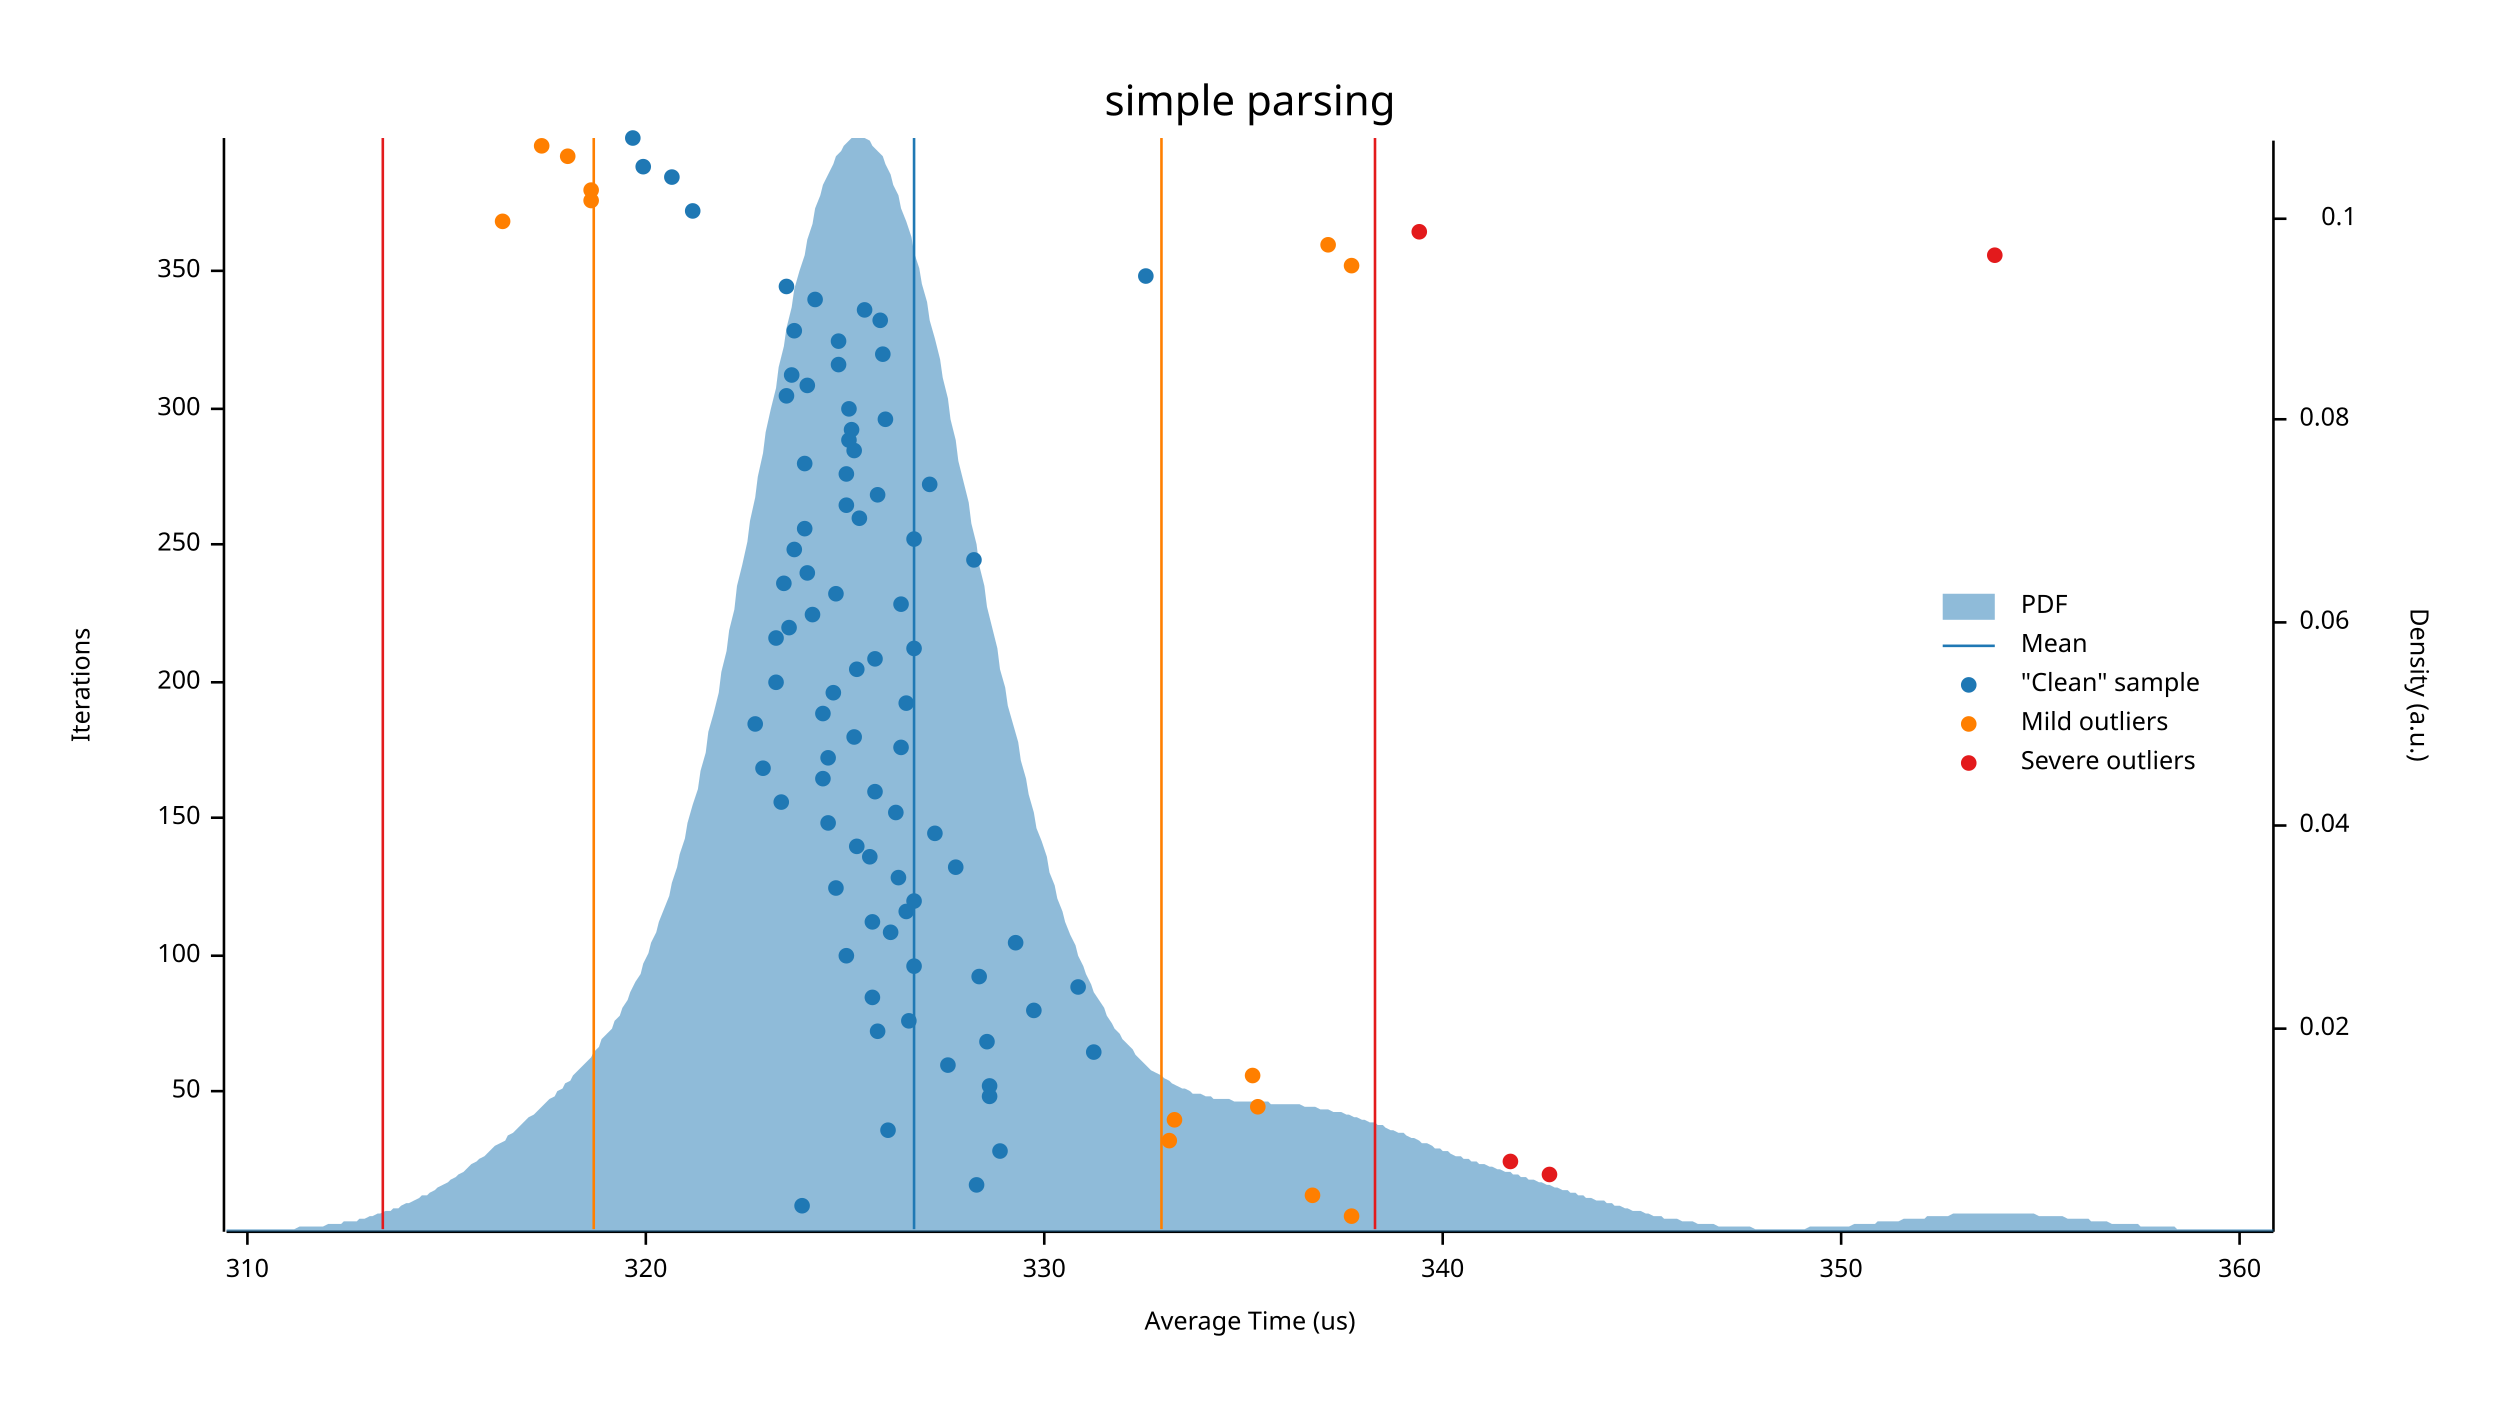
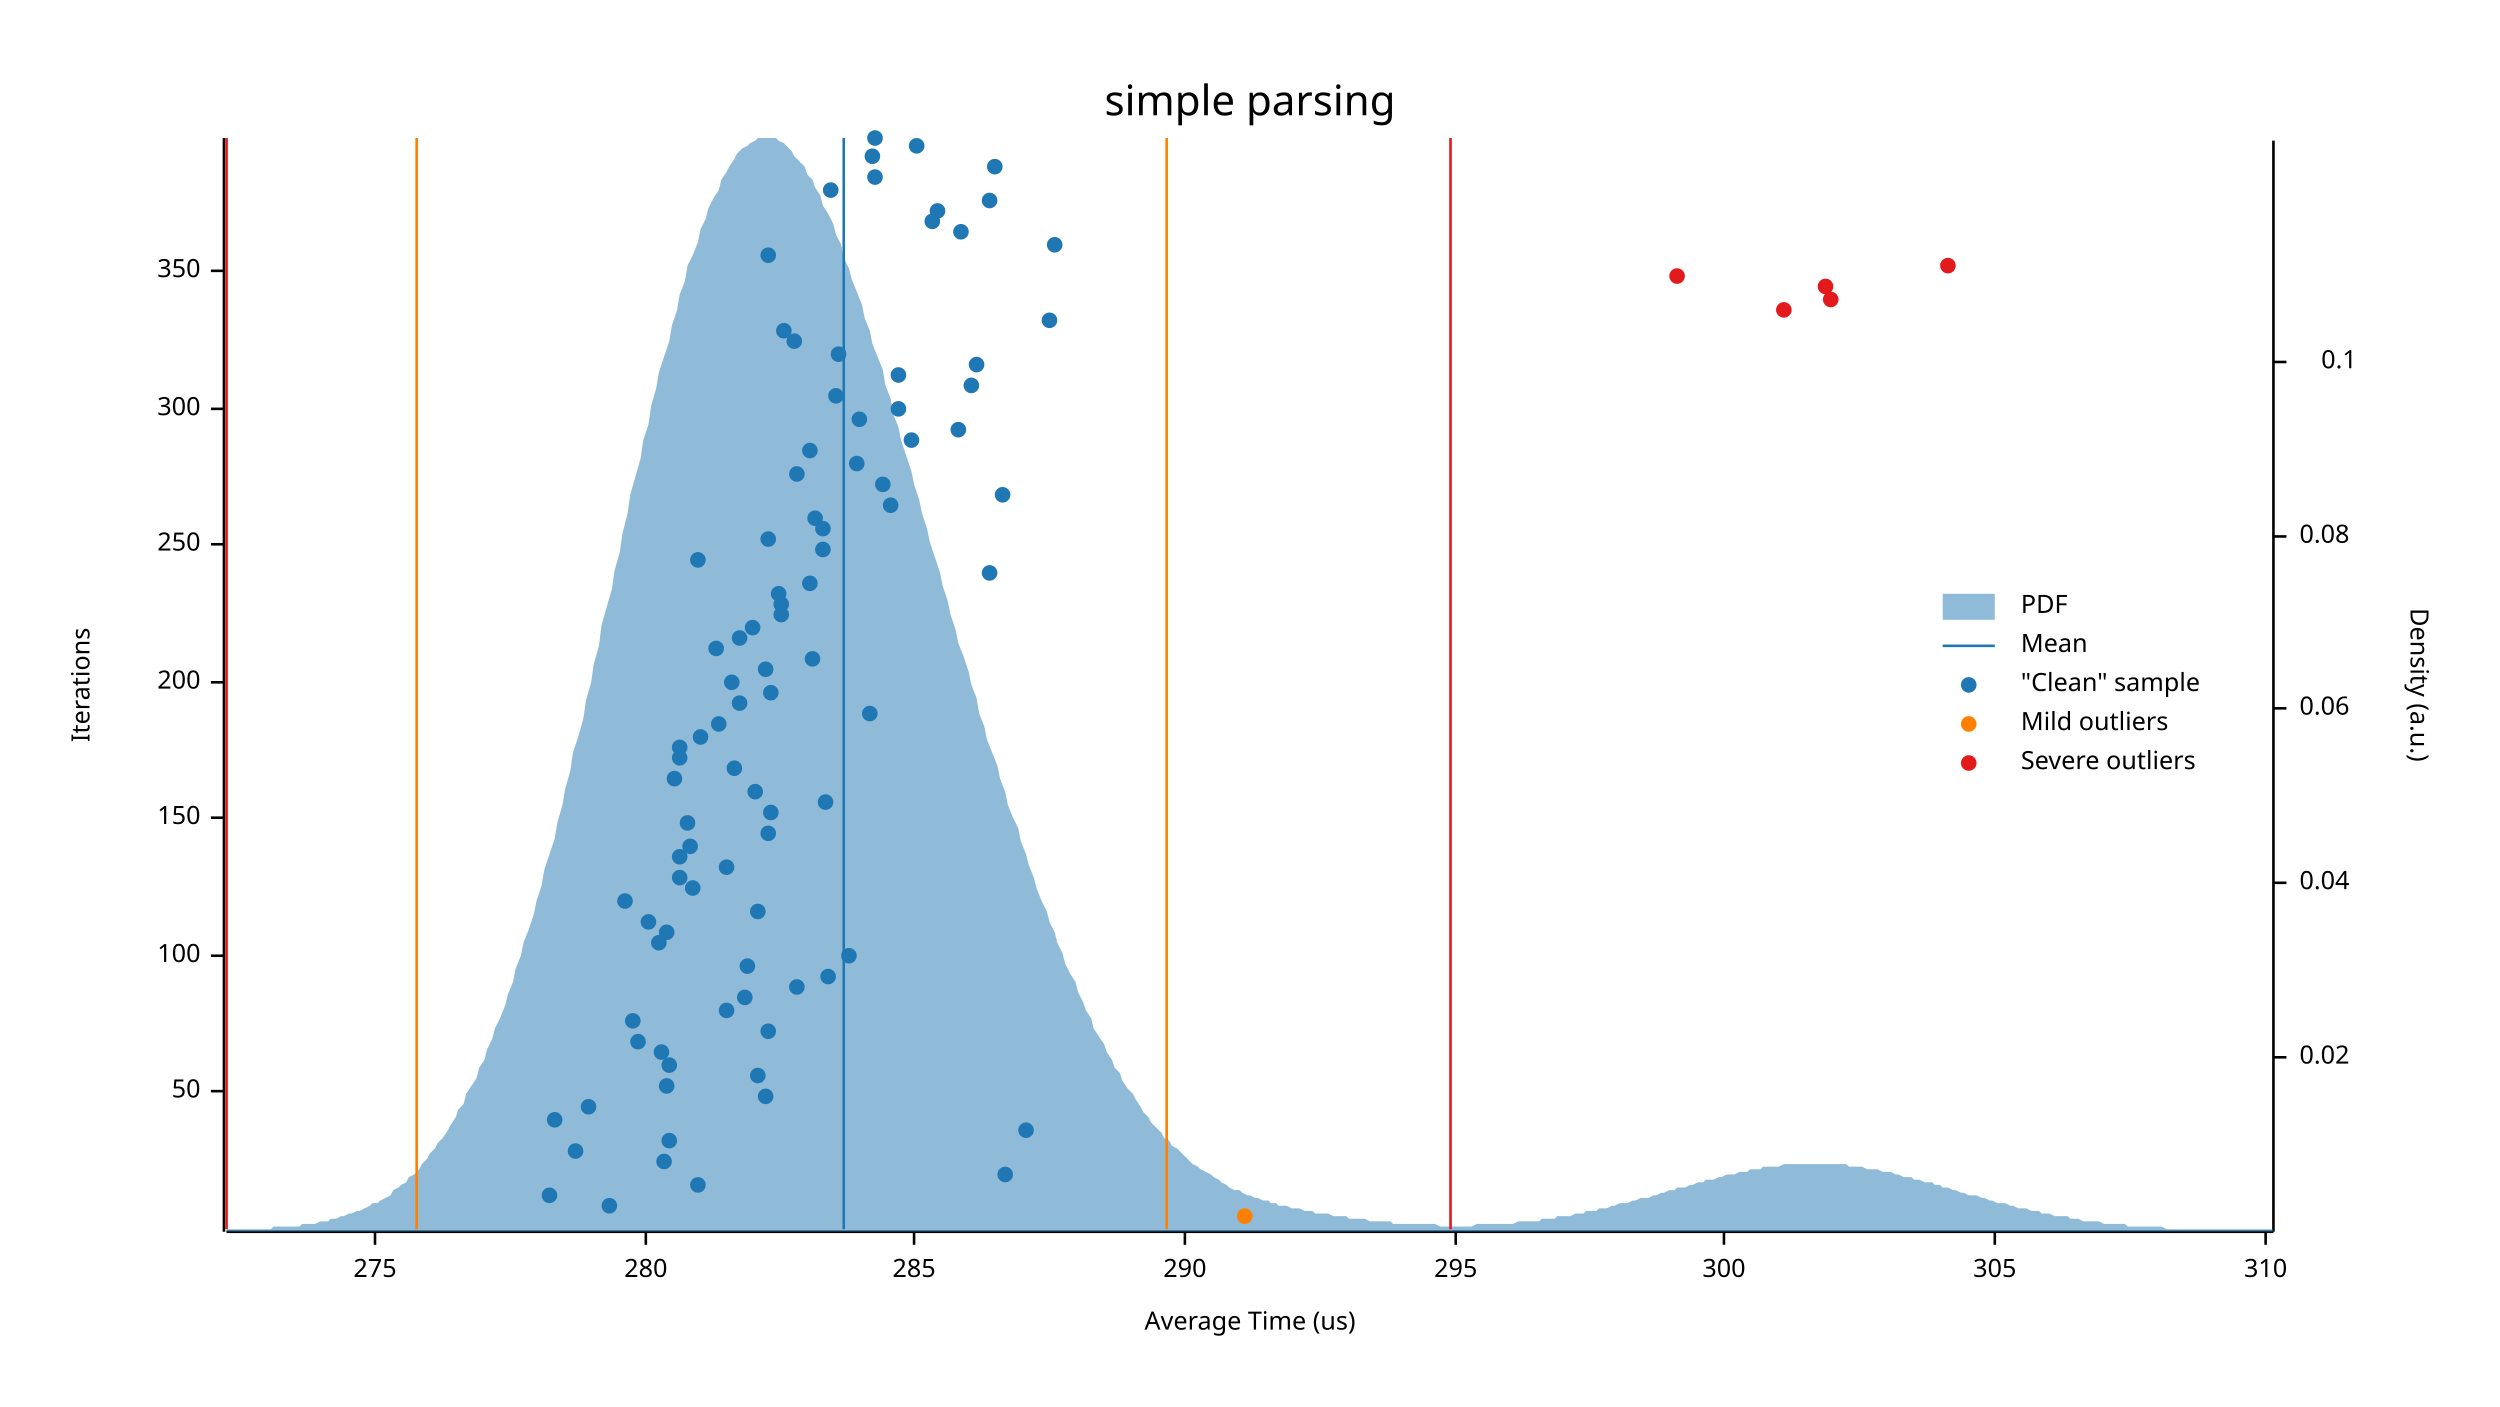
<svg xmlns="http://www.w3.org/2000/svg" width="960" height="540">
  <text x="480" y="32" dy="0.76em" text-anchor="middle" font-family="sans-serif" font-size="16.129" opacity="1" fill="#000000">
simple parsing
</text>
  <text x="27" y="263" dy="0.76em" text-anchor="middle" font-family="sans-serif" font-size="9.677" opacity="1" fill="#000000" transform="rotate(270, 27, 263)">
Iterations
</text>
  <text x="480" y="513" dy="-0.5ex" text-anchor="middle" font-family="sans-serif" font-size="9.677" opacity="1" fill="#000000">
Average Time (us)
</text>
  <polyline fill="none" opacity="1" stroke="#000000" stroke-width="1" points="86,53 86,473 " />
  <text x="77" y="419" dy="0.5ex" text-anchor="end" font-family="sans-serif" font-size="9.677" opacity="1" fill="#000000">
50
</text>
  <polyline fill="none" opacity="1" stroke="#000000" stroke-width="1" points="81,419 86,419 " />
  <text x="77" y="367" dy="0.5ex" text-anchor="end" font-family="sans-serif" font-size="9.677" opacity="1" fill="#000000">
100
</text>
  <polyline fill="none" opacity="1" stroke="#000000" stroke-width="1" points="81,367 86,367 " />
  <text x="77" y="314" dy="0.5ex" text-anchor="end" font-family="sans-serif" font-size="9.677" opacity="1" fill="#000000">
150
</text>
  <polyline fill="none" opacity="1" stroke="#000000" stroke-width="1" points="81,314 86,314 " />
  <text x="77" y="262" dy="0.5ex" text-anchor="end" font-family="sans-serif" font-size="9.677" opacity="1" fill="#000000">
200
</text>
  <polyline fill="none" opacity="1" stroke="#000000" stroke-width="1" points="81,262 86,262 " />
  <text x="77" y="209" dy="0.5ex" text-anchor="end" font-family="sans-serif" font-size="9.677" opacity="1" fill="#000000">
250
</text>
  <polyline fill="none" opacity="1" stroke="#000000" stroke-width="1" points="81,209 86,209 " />
  <text x="77" y="157" dy="0.5ex" text-anchor="end" font-family="sans-serif" font-size="9.677" opacity="1" fill="#000000">
300
</text>
  <polyline fill="none" opacity="1" stroke="#000000" stroke-width="1" points="81,157 86,157 " />
  <text x="77" y="104" dy="0.5ex" text-anchor="end" font-family="sans-serif" font-size="9.677" opacity="1" fill="#000000">
350
</text>
  <polyline fill="none" opacity="1" stroke="#000000" stroke-width="1" points="81,104 86,104 " />
  <polyline fill="none" opacity="1" stroke="#000000" stroke-width="1" points="87,473 873,473 " />
-   <text x="95" y="483" dy="0.76em" text-anchor="middle" font-family="sans-serif" font-size="9.677" opacity="1" fill="#000000">
+   <text x="144" y="483" dy="0.76em" text-anchor="middle" font-family="sans-serif" font-size="9.677" opacity="1" fill="#000000">
+ 275
+ </text>
+   <polyline fill="none" opacity="1" stroke="#000000" stroke-width="1" points="144,473 144,478 " />
+   <text x="248" y="483" dy="0.76em" text-anchor="middle" font-family="sans-serif" font-size="9.677" opacity="1" fill="#000000">
+ 280
+ </text>
+   <polyline fill="none" opacity="1" stroke="#000000" stroke-width="1" points="248,473 248,478 " />
+   <text x="351" y="483" dy="0.76em" text-anchor="middle" font-family="sans-serif" font-size="9.677" opacity="1" fill="#000000">
+ 285
+ </text>
+   <polyline fill="none" opacity="1" stroke="#000000" stroke-width="1" points="351,473 351,478 " />
+   <text x="455" y="483" dy="0.76em" text-anchor="middle" font-family="sans-serif" font-size="9.677" opacity="1" fill="#000000">
+ 290
+ </text>
+   <polyline fill="none" opacity="1" stroke="#000000" stroke-width="1" points="455,473 455,478 " />
+   <text x="559" y="483" dy="0.76em" text-anchor="middle" font-family="sans-serif" font-size="9.677" opacity="1" fill="#000000">
+ 295
+ </text>
+   <polyline fill="none" opacity="1" stroke="#000000" stroke-width="1" points="559,473 559,478 " />
+   <text x="662" y="483" dy="0.76em" text-anchor="middle" font-family="sans-serif" font-size="9.677" opacity="1" fill="#000000">
+ 300
+ </text>
+   <polyline fill="none" opacity="1" stroke="#000000" stroke-width="1" points="662,473 662,478 " />
+   <text x="766" y="483" dy="0.76em" text-anchor="middle" font-family="sans-serif" font-size="9.677" opacity="1" fill="#000000">
+ 305
+ </text>
+   <polyline fill="none" opacity="1" stroke="#000000" stroke-width="1" points="766,473 766,478 " />
+   <text x="870" y="483" dy="0.76em" text-anchor="middle" font-family="sans-serif" font-size="9.677" opacity="1" fill="#000000">
310
</text>
-   <polyline fill="none" opacity="1" stroke="#000000" stroke-width="1" points="95,473 95,478 " />
-   <text x="248" y="483" dy="0.76em" text-anchor="middle" font-family="sans-serif" font-size="9.677" opacity="1" fill="#000000">
- 320
- </text>
-   <polyline fill="none" opacity="1" stroke="#000000" stroke-width="1" points="248,473 248,478 " />
-   <text x="401" y="483" dy="0.76em" text-anchor="middle" font-family="sans-serif" font-size="9.677" opacity="1" fill="#000000">
- 330
- </text>
-   <polyline fill="none" opacity="1" stroke="#000000" stroke-width="1" points="401,473 401,478 " />
-   <text x="554" y="483" dy="0.76em" text-anchor="middle" font-family="sans-serif" font-size="9.677" opacity="1" fill="#000000">
- 340
- </text>
-   <polyline fill="none" opacity="1" stroke="#000000" stroke-width="1" points="554,473 554,478 " />
-   <text x="707" y="483" dy="0.76em" text-anchor="middle" font-family="sans-serif" font-size="9.677" opacity="1" fill="#000000">
- 350
- </text>
-   <polyline fill="none" opacity="1" stroke="#000000" stroke-width="1" points="707,473 707,478 " />
-   <text x="860" y="483" dy="0.76em" text-anchor="middle" font-family="sans-serif" font-size="9.677" opacity="1" fill="#000000">
- 360
- </text>
-   <polyline fill="none" opacity="1" stroke="#000000" stroke-width="1" points="860,473 860,478 " />
+   <polyline fill="none" opacity="1" stroke="#000000" stroke-width="1" points="870,473 870,478 " />
  <text x="933" y="263" dy="0.76em" text-anchor="middle" font-family="sans-serif" font-size="9.677" opacity="1" fill="#000000" transform="rotate(90, 933, 263)">
Density (a.u.)
</text>
  <polyline fill="none" opacity="1" stroke="#000000" stroke-width="1" points="873,54 873,473 " />
-   <text x="883" y="395" dy="0.5ex" text-anchor="start" font-family="sans-serif" font-size="9.677" opacity="1" fill="#000000">
+   <text x="883" y="406" dy="0.5ex" text-anchor="start" font-family="sans-serif" font-size="9.677" opacity="1" fill="#000000">
0.02
</text>
-   <polyline fill="none" opacity="1" stroke="#000000" stroke-width="1" points="873,395 878,395 " />
-   <text x="883" y="317" dy="0.5ex" text-anchor="start" font-family="sans-serif" font-size="9.677" opacity="1" fill="#000000">
+   <polyline fill="none" opacity="1" stroke="#000000" stroke-width="1" points="873,406 878,406 " />
+   <text x="883" y="339" dy="0.5ex" text-anchor="start" font-family="sans-serif" font-size="9.677" opacity="1" fill="#000000">
0.04
</text>
-   <polyline fill="none" opacity="1" stroke="#000000" stroke-width="1" points="873,317 878,317 " />
-   <text x="883" y="239" dy="0.5ex" text-anchor="start" font-family="sans-serif" font-size="9.677" opacity="1" fill="#000000">
+   <polyline fill="none" opacity="1" stroke="#000000" stroke-width="1" points="873,339 878,339 " />
+   <text x="883" y="272" dy="0.5ex" text-anchor="start" font-family="sans-serif" font-size="9.677" opacity="1" fill="#000000">
0.06
</text>
-   <polyline fill="none" opacity="1" stroke="#000000" stroke-width="1" points="873,239 878,239 " />
-   <text x="883" y="161" dy="0.5ex" text-anchor="start" font-family="sans-serif" font-size="9.677" opacity="1" fill="#000000">
+   <polyline fill="none" opacity="1" stroke="#000000" stroke-width="1" points="873,272 878,272 " />
+   <text x="883" y="206" dy="0.5ex" text-anchor="start" font-family="sans-serif" font-size="9.677" opacity="1" fill="#000000">
0.08
</text>
-   <polyline fill="none" opacity="1" stroke="#000000" stroke-width="1" points="873,161 878,161 " />
-   <text x="905" y="84" dy="0.5ex" text-anchor="end" font-family="sans-serif" font-size="9.677" opacity="1" fill="#000000">
+   <polyline fill="none" opacity="1" stroke="#000000" stroke-width="1" points="873,206 878,206 " />
+   <text x="905" y="139" dy="0.5ex" text-anchor="end" font-family="sans-serif" font-size="9.677" opacity="1" fill="#000000">
0.1
</text>
-   <polyline fill="none" opacity="1" stroke="#000000" stroke-width="1" points="873,84 878,84 " />
-   <polygon opacity="0.5" fill="#1F78B4" points="87,472 88,472 90,472 91,472 93,472 94,472 96,472 98,472 99,472 101,472 102,472 104,472 105,472 107,472 109,472 110,472 112,472 113,472 115,471 116,471 118,471 120,471 121,471 123,471 124,471 126,470 127,470 129,470 131,470 132,469 134,469 135,469 137,469 138,468 140,468 142,467 143,467 145,466 146,466 148,465 150,465 151,464 153,464 154,463 156,462 157,462 159,461 161,460 162,459 164,459 165,458 167,457 168,456 170,455 172,454 173,453 175,452 176,451 178,450 179,449 181,447 183,446 184,445 186,444 187,443 189,441 190,440 192,439 194,438 195,436 197,435 198,434 200,432 201,431 203,429 205,428 206,427 208,425 209,424 211,422 213,421 214,419 216,418 217,416 219,415 220,413 222,411 224,409 225,408 227,406 228,404 230,402 231,399 233,397 235,395 236,392 238,390 239,387 241,384 242,381 244,377 246,374 247,370 249,366 250,362 252,358 253,354 255,349 257,344 258,339 260,333 261,328 263,322 264,316 266,309 268,303 269,296 271,289 272,281 274,274 276,266 277,258 279,250 280,242 282,234 283,225 285,217 287,208 288,200 290,191 291,183 293,174 294,166 296,157 298,149 299,141 301,133 302,126 304,118 305,111 307,104 309,98 310,92 312,86 313,80 315,75 316,71 318,67 320,63 321,60 323,58 324,56 326,54 327,53 329,53 331,53 332,53 334,54 335,56 337,58 339,60 340,63 342,67 343,71 345,75 346,80 348,85 350,91 351,97 353,103 354,109 356,116 357,123 359,130 361,138 362,145 364,153 365,161 367,169 368,177 370,185 372,193 373,201 375,209 376,217 378,225 379,233 381,241 383,249 384,257 386,264 387,271 389,278 391,285 392,292 394,299 395,305 397,312 398,318 400,323 402,329 403,335 405,340 406,345 408,350 409,354 411,359 413,363 414,367 416,371 417,374 419,378 420,381 422,384 424,387 425,390 427,393 428,395 430,397 431,399 433,401 435,403 436,405 438,407 439,408 441,410 442,411 444,412 446,413 447,414 449,415 450,416 452,417 454,418 455,418 457,419 458,420 460,420 461,420 463,421 465,421 466,422 468,422 469,422 471,422 472,422 474,423 476,423 477,423 479,423 480,423 482,423 483,423 485,423 487,423 488,424 490,424 491,424 493,424 494,424 496,424 498,424 499,424 501,425 502,425 504,425 505,425 507,426 509,426 510,426 512,427 513,427 515,427 517,428 518,428 520,429 521,429 523,430 524,430 526,431 528,431 529,432 531,432 532,433 534,434 535,434 537,435 539,435 540,436 542,437 543,437 545,438 546,439 548,439 550,440 551,441 553,441 554,442 556,442 557,443 559,444 561,444 562,445 564,445 565,446 567,446 568,447 570,447 572,448 573,448 575,449 576,449 578,450 580,450 581,451 583,451 584,452 586,452 587,453 589,453 591,454 592,454 594,455 595,455 597,456 598,456 600,457 602,457 603,458 605,458 606,459 608,459 609,460 611,460 613,461 614,461 616,461 617,462 619,462 620,463 622,463 624,464 625,464 627,465 628,465 630,465 632,466 633,466 635,467 636,467 638,467 639,468 641,468 643,468 644,468 646,469 647,469 649,469 650,469 652,470 654,470 655,470 657,470 658,470 660,471 661,471 663,471 665,471 666,471 668,471 669,471 671,471 672,471 674,472 676,472 677,472 679,472 680,472 682,472 683,472 685,472 687,472 688,472 690,472 691,472 693,472 695,471 696,471 698,471 699,471 701,471 702,471 704,471 706,471 707,471 709,471 710,471 712,470 713,470 715,470 717,470 718,470 720,470 721,469 723,469 724,469 726,469 728,469 729,469 731,468 732,468 734,468 735,468 737,468 739,468 740,467 742,467 743,467 745,467 746,467 748,467 750,466 751,466 753,466 754,466 756,466 758,466 759,466 761,466 762,466 764,466 765,466 767,466 769,466 770,466 772,466 773,466 775,466 776,466 778,466 780,466 781,466 783,467 784,467 786,467 787,467 789,467 791,467 792,467 794,468 795,468 797,468 798,468 800,468 802,468 803,469 805,469 806,469 808,469 809,469 811,470 813,470 814,470 816,470 817,470 819,470 821,470 822,471 824,471 825,471 827,471 828,471 830,471 832,471 833,471 835,471 836,472 838,472 839,472 841,472 843,472 844,472 846,472 847,472 849,472 850,472 852,472 854,472 855,472 857,472 858,472 860,472 861,472 863,472 865,472 866,472 868,472 869,472 871,472 873,472 873,473 87,473 " />
-   <polyline fill="none" opacity="1" stroke="#1F78B4" stroke-width="1" points="351,472 351,53 " />
-   <polyline fill="none" opacity="1" stroke="#FF7F00" stroke-width="1" points="228,472 228,53 " />
-   <polyline fill="none" opacity="1" stroke="#FF7F00" stroke-width="1" points="446,472 446,53 " />
-   <polyline fill="none" opacity="1" stroke="#E31A1C" stroke-width="1" points="147,472 147,53 " />
-   <polyline fill="none" opacity="1" stroke="#E31A1C" stroke-width="1" points="528,472 528,53 " />
-   <circle cx="308" cy="463" r="3" opacity="1" fill="#1F78B4" stroke="none" />
-   <circle cx="375" cy="455" r="3" opacity="1" fill="#1F78B4" stroke="none" />
-   <circle cx="384" cy="442" r="3" opacity="1" fill="#1F78B4" stroke="none" />
-   <circle cx="341" cy="434" r="3" opacity="1" fill="#1F78B4" stroke="none" />
-   <circle cx="380" cy="421" r="3" opacity="1" fill="#1F78B4" stroke="none" />
-   <circle cx="380" cy="417" r="3" opacity="1" fill="#1F78B4" stroke="none" />
-   <circle cx="364" cy="409" r="3" opacity="1" fill="#1F78B4" stroke="none" />
-   <circle cx="420" cy="404" r="3" opacity="1" fill="#1F78B4" stroke="none" />
-   <circle cx="379" cy="400" r="3" opacity="1" fill="#1F78B4" stroke="none" />
-   <circle cx="337" cy="396" r="3" opacity="1" fill="#1F78B4" stroke="none" />
-   <circle cx="349" cy="392" r="3" opacity="1" fill="#1F78B4" stroke="none" />
-   <circle cx="397" cy="388" r="3" opacity="1" fill="#1F78B4" stroke="none" />
-   <circle cx="335" cy="383" r="3" opacity="1" fill="#1F78B4" stroke="none" />
-   <circle cx="414" cy="379" r="3" opacity="1" fill="#1F78B4" stroke="none" />
-   <circle cx="376" cy="375" r="3" opacity="1" fill="#1F78B4" stroke="none" />
-   <circle cx="351" cy="371" r="3" opacity="1" fill="#1F78B4" stroke="none" />
-   <circle cx="325" cy="367" r="3" opacity="1" fill="#1F78B4" stroke="none" />
-   <circle cx="390" cy="362" r="3" opacity="1" fill="#1F78B4" stroke="none" />
-   <circle cx="342" cy="358" r="3" opacity="1" fill="#1F78B4" stroke="none" />
-   <circle cx="335" cy="354" r="3" opacity="1" fill="#1F78B4" stroke="none" />
-   <circle cx="348" cy="350" r="3" opacity="1" fill="#1F78B4" stroke="none" />
-   <circle cx="351" cy="346" r="3" opacity="1" fill="#1F78B4" stroke="none" />
-   <circle cx="321" cy="341" r="3" opacity="1" fill="#1F78B4" stroke="none" />
-   <circle cx="345" cy="337" r="3" opacity="1" fill="#1F78B4" stroke="none" />
-   <circle cx="367" cy="333" r="3" opacity="1" fill="#1F78B4" stroke="none" />
-   <circle cx="334" cy="329" r="3" opacity="1" fill="#1F78B4" stroke="none" />
-   <circle cx="329" cy="325" r="3" opacity="1" fill="#1F78B4" stroke="none" />
-   <circle cx="359" cy="320" r="3" opacity="1" fill="#1F78B4" stroke="none" />
-   <circle cx="318" cy="316" r="3" opacity="1" fill="#1F78B4" stroke="none" />
-   <circle cx="344" cy="312" r="3" opacity="1" fill="#1F78B4" stroke="none" />
-   <circle cx="300" cy="308" r="3" opacity="1" fill="#1F78B4" stroke="none" />
-   <circle cx="336" cy="304" r="3" opacity="1" fill="#1F78B4" stroke="none" />
-   <circle cx="316" cy="299" r="3" opacity="1" fill="#1F78B4" stroke="none" />
-   <circle cx="293" cy="295" r="3" opacity="1" fill="#1F78B4" stroke="none" />
-   <circle cx="318" cy="291" r="3" opacity="1" fill="#1F78B4" stroke="none" />
-   <circle cx="346" cy="287" r="3" opacity="1" fill="#1F78B4" stroke="none" />
-   <circle cx="328" cy="283" r="3" opacity="1" fill="#1F78B4" stroke="none" />
-   <circle cx="290" cy="278" r="3" opacity="1" fill="#1F78B4" stroke="none" />
-   <circle cx="316" cy="274" r="3" opacity="1" fill="#1F78B4" stroke="none" />
-   <circle cx="348" cy="270" r="3" opacity="1" fill="#1F78B4" stroke="none" />
-   <circle cx="320" cy="266" r="3" opacity="1" fill="#1F78B4" stroke="none" />
-   <circle cx="298" cy="262" r="3" opacity="1" fill="#1F78B4" stroke="none" />
-   <circle cx="329" cy="257" r="3" opacity="1" fill="#1F78B4" stroke="none" />
-   <circle cx="336" cy="253" r="3" opacity="1" fill="#1F78B4" stroke="none" />
-   <circle cx="351" cy="249" r="3" opacity="1" fill="#1F78B4" stroke="none" />
-   <circle cx="298" cy="245" r="3" opacity="1" fill="#1F78B4" stroke="none" />
-   <circle cx="303" cy="241" r="3" opacity="1" fill="#1F78B4" stroke="none" />
-   <circle cx="312" cy="236" r="3" opacity="1" fill="#1F78B4" stroke="none" />
-   <circle cx="346" cy="232" r="3" opacity="1" fill="#1F78B4" stroke="none" />
-   <circle cx="321" cy="228" r="3" opacity="1" fill="#1F78B4" stroke="none" />
-   <circle cx="301" cy="224" r="3" opacity="1" fill="#1F78B4" stroke="none" />
-   <circle cx="310" cy="220" r="3" opacity="1" fill="#1F78B4" stroke="none" />
-   <circle cx="374" cy="215" r="3" opacity="1" fill="#1F78B4" stroke="none" />
-   <circle cx="305" cy="211" r="3" opacity="1" fill="#1F78B4" stroke="none" />
-   <circle cx="351" cy="207" r="3" opacity="1" fill="#1F78B4" stroke="none" />
-   <circle cx="309" cy="203" r="3" opacity="1" fill="#1F78B4" stroke="none" />
-   <circle cx="330" cy="199" r="3" opacity="1" fill="#1F78B4" stroke="none" />
-   <circle cx="325" cy="194" r="3" opacity="1" fill="#1F78B4" stroke="none" />
-   <circle cx="337" cy="190" r="3" opacity="1" fill="#1F78B4" stroke="none" />
-   <circle cx="357" cy="186" r="3" opacity="1" fill="#1F78B4" stroke="none" />
-   <circle cx="325" cy="182" r="3" opacity="1" fill="#1F78B4" stroke="none" />
-   <circle cx="309" cy="178" r="3" opacity="1" fill="#1F78B4" stroke="none" />
-   <circle cx="328" cy="173" r="3" opacity="1" fill="#1F78B4" stroke="none" />
-   <circle cx="326" cy="169" r="3" opacity="1" fill="#1F78B4" stroke="none" />
-   <circle cx="327" cy="165" r="3" opacity="1" fill="#1F78B4" stroke="none" />
-   <circle cx="340" cy="161" r="3" opacity="1" fill="#1F78B4" stroke="none" />
-   <circle cx="326" cy="157" r="3" opacity="1" fill="#1F78B4" stroke="none" />
-   <circle cx="302" cy="152" r="3" opacity="1" fill="#1F78B4" stroke="none" />
-   <circle cx="310" cy="148" r="3" opacity="1" fill="#1F78B4" stroke="none" />
-   <circle cx="304" cy="144" r="3" opacity="1" fill="#1F78B4" stroke="none" />
-   <circle cx="322" cy="140" r="3" opacity="1" fill="#1F78B4" stroke="none" />
-   <circle cx="339" cy="136" r="3" opacity="1" fill="#1F78B4" stroke="none" />
-   <circle cx="322" cy="131" r="3" opacity="1" fill="#1F78B4" stroke="none" />
-   <circle cx="305" cy="127" r="3" opacity="1" fill="#1F78B4" stroke="none" />
-   <circle cx="338" cy="123" r="3" opacity="1" fill="#1F78B4" stroke="none" />
-   <circle cx="332" cy="119" r="3" opacity="1" fill="#1F78B4" stroke="none" />
-   <circle cx="313" cy="115" r="3" opacity="1" fill="#1F78B4" stroke="none" />
-   <circle cx="302" cy="110" r="3" opacity="1" fill="#1F78B4" stroke="none" />
-   <circle cx="440" cy="106" r="3" opacity="1" fill="#1F78B4" stroke="none" />
-   <circle cx="266" cy="81" r="3" opacity="1" fill="#1F78B4" stroke="none" />
-   <circle cx="258" cy="68" r="3" opacity="1" fill="#1F78B4" stroke="none" />
-   <circle cx="247" cy="64" r="3" opacity="1" fill="#1F78B4" stroke="none" />
-   <circle cx="243" cy="53" r="3" opacity="1" fill="#1F78B4" stroke="none" />
-   <circle cx="519" cy="467" r="3" opacity="1" fill="#FF7F00" stroke="none" />
-   <circle cx="504" cy="459" r="3" opacity="1" fill="#FF7F00" stroke="none" />
-   <circle cx="449" cy="438" r="3" opacity="1" fill="#FF7F00" stroke="none" />
-   <circle cx="451" cy="430" r="3" opacity="1" fill="#FF7F00" stroke="none" />
-   <circle cx="483" cy="425" r="3" opacity="1" fill="#FF7F00" stroke="none" />
-   <circle cx="481" cy="413" r="3" opacity="1" fill="#FF7F00" stroke="none" />
-   <circle cx="519" cy="102" r="3" opacity="1" fill="#FF7F00" stroke="none" />
-   <circle cx="510" cy="94" r="3" opacity="1" fill="#FF7F00" stroke="none" />
-   <circle cx="193" cy="85" r="3" opacity="1" fill="#FF7F00" stroke="none" />
-   <circle cx="227" cy="77" r="3" opacity="1" fill="#FF7F00" stroke="none" />
-   <circle cx="227" cy="73" r="3" opacity="1" fill="#FF7F00" stroke="none" />
-   <circle cx="218" cy="60" r="3" opacity="1" fill="#FF7F00" stroke="none" />
-   <circle cx="208" cy="56" r="3" opacity="1" fill="#FF7F00" stroke="none" />
-   <circle cx="595" cy="451" r="3" opacity="1" fill="#E31A1C" stroke="none" />
-   <circle cx="580" cy="446" r="3" opacity="1" fill="#E31A1C" stroke="none" />
-   <circle cx="766" cy="98" r="3" opacity="1" fill="#E31A1C" stroke="none" />
-   <circle cx="545" cy="89" r="3" opacity="1" fill="#E31A1C" stroke="none" />
+   <polyline fill="none" opacity="1" stroke="#000000" stroke-width="1" points="873,139 878,139 " />
+   <polygon opacity="0.5" fill="#1F78B4" points="87,472 88,472 90,472 91,472 93,472 94,472 96,472 98,472 99,472 101,472 102,472 104,472 105,471 107,471 109,471 110,471 112,471 113,471 115,471 116,470 118,470 120,470 121,470 123,469 124,469 126,469 127,468 129,468 131,467 132,467 134,466 135,466 137,465 138,465 140,464 142,463 143,462 145,462 146,461 148,460 150,459 151,457 153,456 154,455 156,454 157,452 159,451 161,449 162,447 164,445 165,443 167,441 168,439 170,437 172,434 173,432 175,429 176,426 178,424 179,420 181,417 183,414 184,410 186,407 187,403 189,399 190,395 192,391 194,386 195,382 197,377 198,372 200,367 201,362 203,357 205,351 206,346 208,340 209,334 211,328 213,322 214,316 216,309 217,303 219,296 220,289 222,283 224,276 225,269 227,262 228,255 230,248 231,240 233,233 235,226 236,219 238,212 239,205 241,197 242,190 244,183 246,176 247,169 249,163 250,156 252,149 253,143 255,137 257,131 258,125 260,119 261,113 263,108 264,102 266,98 268,93 269,88 271,84 272,80 274,76 276,73 277,69 279,66 280,64 282,61 283,59 285,57 287,56 288,55 290,54 291,53 293,53 294,53 296,53 298,53 299,54 301,55 302,56 304,58 305,60 307,62 309,64 310,67 312,69 313,72 315,75 316,79 318,82 320,86 321,90 323,94 324,99 326,103 327,107 329,112 331,117 332,122 334,127 335,132 337,137 339,142 340,148 342,153 343,159 345,164 346,169 348,175 350,181 351,186 353,192 354,197 356,203 357,208 359,214 361,220 362,225 364,231 365,236 367,242 368,247 370,252 372,258 373,263 375,268 376,274 378,279 379,284 381,289 383,294 384,299 386,304 387,309 389,314 391,318 392,323 394,328 395,332 397,337 398,341 400,346 402,350 403,354 405,358 406,362 408,366 409,370 411,374 413,377 414,381 416,385 417,388 419,391 420,395 422,398 424,401 425,404 427,407 428,410 430,412 431,415 433,418 435,420 436,422 438,425 439,427 441,429 442,431 444,433 446,435 447,437 449,438 450,440 452,441 454,443 455,444 457,446 458,447 460,448 461,449 463,450 465,451 466,452 468,453 469,454 471,455 472,456 474,457 476,457 477,458 479,459 480,459 482,460 483,460 485,461 487,461 488,462 490,462 491,463 493,463 494,463 496,464 498,464 499,464 501,465 502,465 504,465 505,466 507,466 509,466 510,466 512,467 513,467 515,467 517,467 518,468 520,468 521,468 523,468 524,468 526,469 528,469 529,469 531,469 532,469 534,469 535,470 537,470 539,470 540,470 542,470 543,470 545,470 546,470 548,470 550,470 551,470 553,471 554,471 556,471 557,471 559,471 561,471 562,471 564,471 565,471 567,470 568,470 570,470 572,470 573,470 575,470 576,470 578,470 580,470 581,470 583,469 584,469 586,469 587,469 589,469 591,469 592,468 594,468 595,468 597,468 598,467 600,467 602,467 603,467 605,466 606,466 608,466 609,465 611,465 613,465 614,464 616,464 617,464 619,463 620,463 622,462 624,462 625,462 627,461 628,461 630,460 632,460 633,460 635,459 636,459 638,458 639,458 641,457 643,457 644,456 646,456 647,456 649,455 650,455 652,454 654,454 655,453 657,453 658,453 660,452 661,452 663,451 665,451 666,451 668,450 669,450 671,450 672,449 674,449 676,449 677,448 679,448 680,448 682,448 683,448 685,447 687,447 688,447 690,447 691,447 693,447 695,447 696,447 698,447 699,447 701,447 702,447 704,447 706,447 707,447 709,447 710,448 712,448 713,448 715,448 717,449 718,449 720,449 721,449 723,450 724,450 726,450 728,451 729,451 731,452 732,452 734,452 735,453 737,453 739,454 740,454 742,454 743,455 745,455 746,456 748,456 750,457 751,457 753,458 754,458 756,459 758,459 759,459 761,460 762,460 764,461 765,461 767,462 769,462 770,462 772,463 773,463 775,464 776,464 778,464 780,465 781,465 783,465 784,466 786,466 787,466 789,467 791,467 792,467 794,467 795,468 797,468 798,468 800,469 802,469 803,469 805,469 806,469 808,470 809,470 811,470 813,470 814,470 816,470 817,471 819,471 821,471 822,471 824,471 825,471 827,471 828,471 830,471 832,472 833,472 835,472 836,472 838,472 839,472 841,472 843,472 844,472 846,472 847,472 849,472 850,472 852,472 854,472 855,472 857,472 858,472 860,472 861,472 863,472 865,472 866,472 868,472 869,472 871,472 873,472 873,473 87,473 " />
+   <polyline fill="none" opacity="1" stroke="#1F78B4" stroke-width="1" points="324,472 324,53 " />
+   <polyline fill="none" opacity="1" stroke="#FF7F00" stroke-width="1" points="160,472 160,53 " />
+   <polyline fill="none" opacity="1" stroke="#FF7F00" stroke-width="1" points="448,472 448,53 " />
+   <polyline fill="none" opacity="1" stroke="#E31A1C" stroke-width="1" points="87,472 87,53 " />
+   <polyline fill="none" opacity="1" stroke="#E31A1C" stroke-width="1" points="557,472 557,53 " />
+   <circle cx="234" cy="463" r="3" opacity="1" fill="#1F78B4" stroke="none" />
+   <circle cx="211" cy="459" r="3" opacity="1" fill="#1F78B4" stroke="none" />
+   <circle cx="268" cy="455" r="3" opacity="1" fill="#1F78B4" stroke="none" />
+   <circle cx="386" cy="451" r="3" opacity="1" fill="#1F78B4" stroke="none" />
+   <circle cx="255" cy="446" r="3" opacity="1" fill="#1F78B4" stroke="none" />
+   <circle cx="221" cy="442" r="3" opacity="1" fill="#1F78B4" stroke="none" />
+   <circle cx="257" cy="438" r="3" opacity="1" fill="#1F78B4" stroke="none" />
+   <circle cx="394" cy="434" r="3" opacity="1" fill="#1F78B4" stroke="none" />
+   <circle cx="213" cy="430" r="3" opacity="1" fill="#1F78B4" stroke="none" />
+   <circle cx="226" cy="425" r="3" opacity="1" fill="#1F78B4" stroke="none" />
+   <circle cx="294" cy="421" r="3" opacity="1" fill="#1F78B4" stroke="none" />
+   <circle cx="256" cy="417" r="3" opacity="1" fill="#1F78B4" stroke="none" />
+   <circle cx="291" cy="413" r="3" opacity="1" fill="#1F78B4" stroke="none" />
+   <circle cx="257" cy="409" r="3" opacity="1" fill="#1F78B4" stroke="none" />
+   <circle cx="254" cy="404" r="3" opacity="1" fill="#1F78B4" stroke="none" />
+   <circle cx="245" cy="400" r="3" opacity="1" fill="#1F78B4" stroke="none" />
+   <circle cx="295" cy="396" r="3" opacity="1" fill="#1F78B4" stroke="none" />
+   <circle cx="243" cy="392" r="3" opacity="1" fill="#1F78B4" stroke="none" />
+   <circle cx="279" cy="388" r="3" opacity="1" fill="#1F78B4" stroke="none" />
+   <circle cx="286" cy="383" r="3" opacity="1" fill="#1F78B4" stroke="none" />
+   <circle cx="306" cy="379" r="3" opacity="1" fill="#1F78B4" stroke="none" />
+   <circle cx="318" cy="375" r="3" opacity="1" fill="#1F78B4" stroke="none" />
+   <circle cx="287" cy="371" r="3" opacity="1" fill="#1F78B4" stroke="none" />
+   <circle cx="326" cy="367" r="3" opacity="1" fill="#1F78B4" stroke="none" />
+   <circle cx="253" cy="362" r="3" opacity="1" fill="#1F78B4" stroke="none" />
+   <circle cx="256" cy="358" r="3" opacity="1" fill="#1F78B4" stroke="none" />
+   <circle cx="249" cy="354" r="3" opacity="1" fill="#1F78B4" stroke="none" />
+   <circle cx="291" cy="350" r="3" opacity="1" fill="#1F78B4" stroke="none" />
+   <circle cx="240" cy="346" r="3" opacity="1" fill="#1F78B4" stroke="none" />
+   <circle cx="266" cy="341" r="3" opacity="1" fill="#1F78B4" stroke="none" />
+   <circle cx="261" cy="337" r="3" opacity="1" fill="#1F78B4" stroke="none" />
+   <circle cx="279" cy="333" r="3" opacity="1" fill="#1F78B4" stroke="none" />
+   <circle cx="261" cy="329" r="3" opacity="1" fill="#1F78B4" stroke="none" />
+   <circle cx="265" cy="325" r="3" opacity="1" fill="#1F78B4" stroke="none" />
+   <circle cx="295" cy="320" r="3" opacity="1" fill="#1F78B4" stroke="none" />
+   <circle cx="264" cy="316" r="3" opacity="1" fill="#1F78B4" stroke="none" />
+   <circle cx="296" cy="312" r="3" opacity="1" fill="#1F78B4" stroke="none" />
+   <circle cx="317" cy="308" r="3" opacity="1" fill="#1F78B4" stroke="none" />
+   <circle cx="290" cy="304" r="3" opacity="1" fill="#1F78B4" stroke="none" />
+   <circle cx="259" cy="299" r="3" opacity="1" fill="#1F78B4" stroke="none" />
+   <circle cx="282" cy="295" r="3" opacity="1" fill="#1F78B4" stroke="none" />
+   <circle cx="261" cy="291" r="3" opacity="1" fill="#1F78B4" stroke="none" />
+   <circle cx="261" cy="287" r="3" opacity="1" fill="#1F78B4" stroke="none" />
+   <circle cx="269" cy="283" r="3" opacity="1" fill="#1F78B4" stroke="none" />
+   <circle cx="276" cy="278" r="3" opacity="1" fill="#1F78B4" stroke="none" />
+   <circle cx="334" cy="274" r="3" opacity="1" fill="#1F78B4" stroke="none" />
+   <circle cx="284" cy="270" r="3" opacity="1" fill="#1F78B4" stroke="none" />
+   <circle cx="296" cy="266" r="3" opacity="1" fill="#1F78B4" stroke="none" />
+   <circle cx="281" cy="262" r="3" opacity="1" fill="#1F78B4" stroke="none" />
+   <circle cx="294" cy="257" r="3" opacity="1" fill="#1F78B4" stroke="none" />
+   <circle cx="312" cy="253" r="3" opacity="1" fill="#1F78B4" stroke="none" />
+   <circle cx="275" cy="249" r="3" opacity="1" fill="#1F78B4" stroke="none" />
+   <circle cx="284" cy="245" r="3" opacity="1" fill="#1F78B4" stroke="none" />
+   <circle cx="289" cy="241" r="3" opacity="1" fill="#1F78B4" stroke="none" />
+   <circle cx="300" cy="236" r="3" opacity="1" fill="#1F78B4" stroke="none" />
+   <circle cx="300" cy="232" r="3" opacity="1" fill="#1F78B4" stroke="none" />
+   <circle cx="299" cy="228" r="3" opacity="1" fill="#1F78B4" stroke="none" />
+   <circle cx="311" cy="224" r="3" opacity="1" fill="#1F78B4" stroke="none" />
+   <circle cx="380" cy="220" r="3" opacity="1" fill="#1F78B4" stroke="none" />
+   <circle cx="268" cy="215" r="3" opacity="1" fill="#1F78B4" stroke="none" />
+   <circle cx="316" cy="211" r="3" opacity="1" fill="#1F78B4" stroke="none" />
+   <circle cx="295" cy="207" r="3" opacity="1" fill="#1F78B4" stroke="none" />
+   <circle cx="316" cy="203" r="3" opacity="1" fill="#1F78B4" stroke="none" />
+   <circle cx="313" cy="199" r="3" opacity="1" fill="#1F78B4" stroke="none" />
+   <circle cx="342" cy="194" r="3" opacity="1" fill="#1F78B4" stroke="none" />
+   <circle cx="385" cy="190" r="3" opacity="1" fill="#1F78B4" stroke="none" />
+   <circle cx="339" cy="186" r="3" opacity="1" fill="#1F78B4" stroke="none" />
+   <circle cx="306" cy="182" r="3" opacity="1" fill="#1F78B4" stroke="none" />
+   <circle cx="329" cy="178" r="3" opacity="1" fill="#1F78B4" stroke="none" />
+   <circle cx="311" cy="173" r="3" opacity="1" fill="#1F78B4" stroke="none" />
+   <circle cx="350" cy="169" r="3" opacity="1" fill="#1F78B4" stroke="none" />
+   <circle cx="368" cy="165" r="3" opacity="1" fill="#1F78B4" stroke="none" />
+   <circle cx="330" cy="161" r="3" opacity="1" fill="#1F78B4" stroke="none" />
+   <circle cx="345" cy="157" r="3" opacity="1" fill="#1F78B4" stroke="none" />
+   <circle cx="321" cy="152" r="3" opacity="1" fill="#1F78B4" stroke="none" />
+   <circle cx="373" cy="148" r="3" opacity="1" fill="#1F78B4" stroke="none" />
+   <circle cx="345" cy="144" r="3" opacity="1" fill="#1F78B4" stroke="none" />
+   <circle cx="375" cy="140" r="3" opacity="1" fill="#1F78B4" stroke="none" />
+   <circle cx="322" cy="136" r="3" opacity="1" fill="#1F78B4" stroke="none" />
+   <circle cx="305" cy="131" r="3" opacity="1" fill="#1F78B4" stroke="none" />
+   <circle cx="301" cy="127" r="3" opacity="1" fill="#1F78B4" stroke="none" />
+   <circle cx="403" cy="123" r="3" opacity="1" fill="#1F78B4" stroke="none" />
+   <circle cx="295" cy="98" r="3" opacity="1" fill="#1F78B4" stroke="none" />
+   <circle cx="405" cy="94" r="3" opacity="1" fill="#1F78B4" stroke="none" />
+   <circle cx="369" cy="89" r="3" opacity="1" fill="#1F78B4" stroke="none" />
+   <circle cx="358" cy="85" r="3" opacity="1" fill="#1F78B4" stroke="none" />
+   <circle cx="360" cy="81" r="3" opacity="1" fill="#1F78B4" stroke="none" />
+   <circle cx="380" cy="77" r="3" opacity="1" fill="#1F78B4" stroke="none" />
+   <circle cx="319" cy="73" r="3" opacity="1" fill="#1F78B4" stroke="none" />
+   <circle cx="336" cy="68" r="3" opacity="1" fill="#1F78B4" stroke="none" />
+   <circle cx="382" cy="64" r="3" opacity="1" fill="#1F78B4" stroke="none" />
+   <circle cx="335" cy="60" r="3" opacity="1" fill="#1F78B4" stroke="none" />
+   <circle cx="352" cy="56" r="3" opacity="1" fill="#1F78B4" stroke="none" />
+   <circle cx="336" cy="53" r="3" opacity="1" fill="#1F78B4" stroke="none" />
+   <circle cx="478" cy="467" r="3" opacity="1" fill="#FF7F00" stroke="none" />
+   <circle cx="685" cy="119" r="3" opacity="1" fill="#E31A1C" stroke="none" />
+   <circle cx="703" cy="115" r="3" opacity="1" fill="#E31A1C" stroke="none" />
+   <circle cx="701" cy="110" r="3" opacity="1" fill="#E31A1C" stroke="none" />
+   <circle cx="644" cy="106" r="3" opacity="1" fill="#E31A1C" stroke="none" />
+   <circle cx="748" cy="102" r="3" opacity="1" fill="#E31A1C" stroke="none" />
  <text x="776" y="228" dy="0.76em" text-anchor="start" font-family="sans-serif" font-size="9.677" opacity="1" fill="#000000">
PDF
</text>
  <text x="776" y="243" dy="0.76em" text-anchor="start" font-family="sans-serif" font-size="9.677" opacity="1" fill="#000000">
Mean
</text>
  <text x="776" y="258" dy="0.76em" text-anchor="start" font-family="sans-serif" font-size="9.677" opacity="1" fill="#000000">
"Clean" sample
</text>
  <text x="776" y="273" dy="0.76em" text-anchor="start" font-family="sans-serif" font-size="9.677" opacity="1" fill="#000000">
Mild outliers
</text>
  <text x="776" y="288" dy="0.76em" text-anchor="start" font-family="sans-serif" font-size="9.677" opacity="1" fill="#000000">
Severe outliers
</text>
  <rect x="746" y="228" width="20" height="10" opacity="0.5" fill="#1F78B4" stroke="none" />
  <polyline fill="none" opacity="1" stroke="#1F78B4" stroke-width="1" points="746,248 766,248 " />
  <circle cx="756" cy="263" r="3" opacity="1" fill="#1F78B4" stroke="none" />
  <circle cx="756" cy="278" r="3" opacity="1" fill="#FF7F00" stroke="none" />
  <circle cx="756" cy="293" r="3" opacity="1" fill="#E31A1C" stroke="none" />
</svg>
